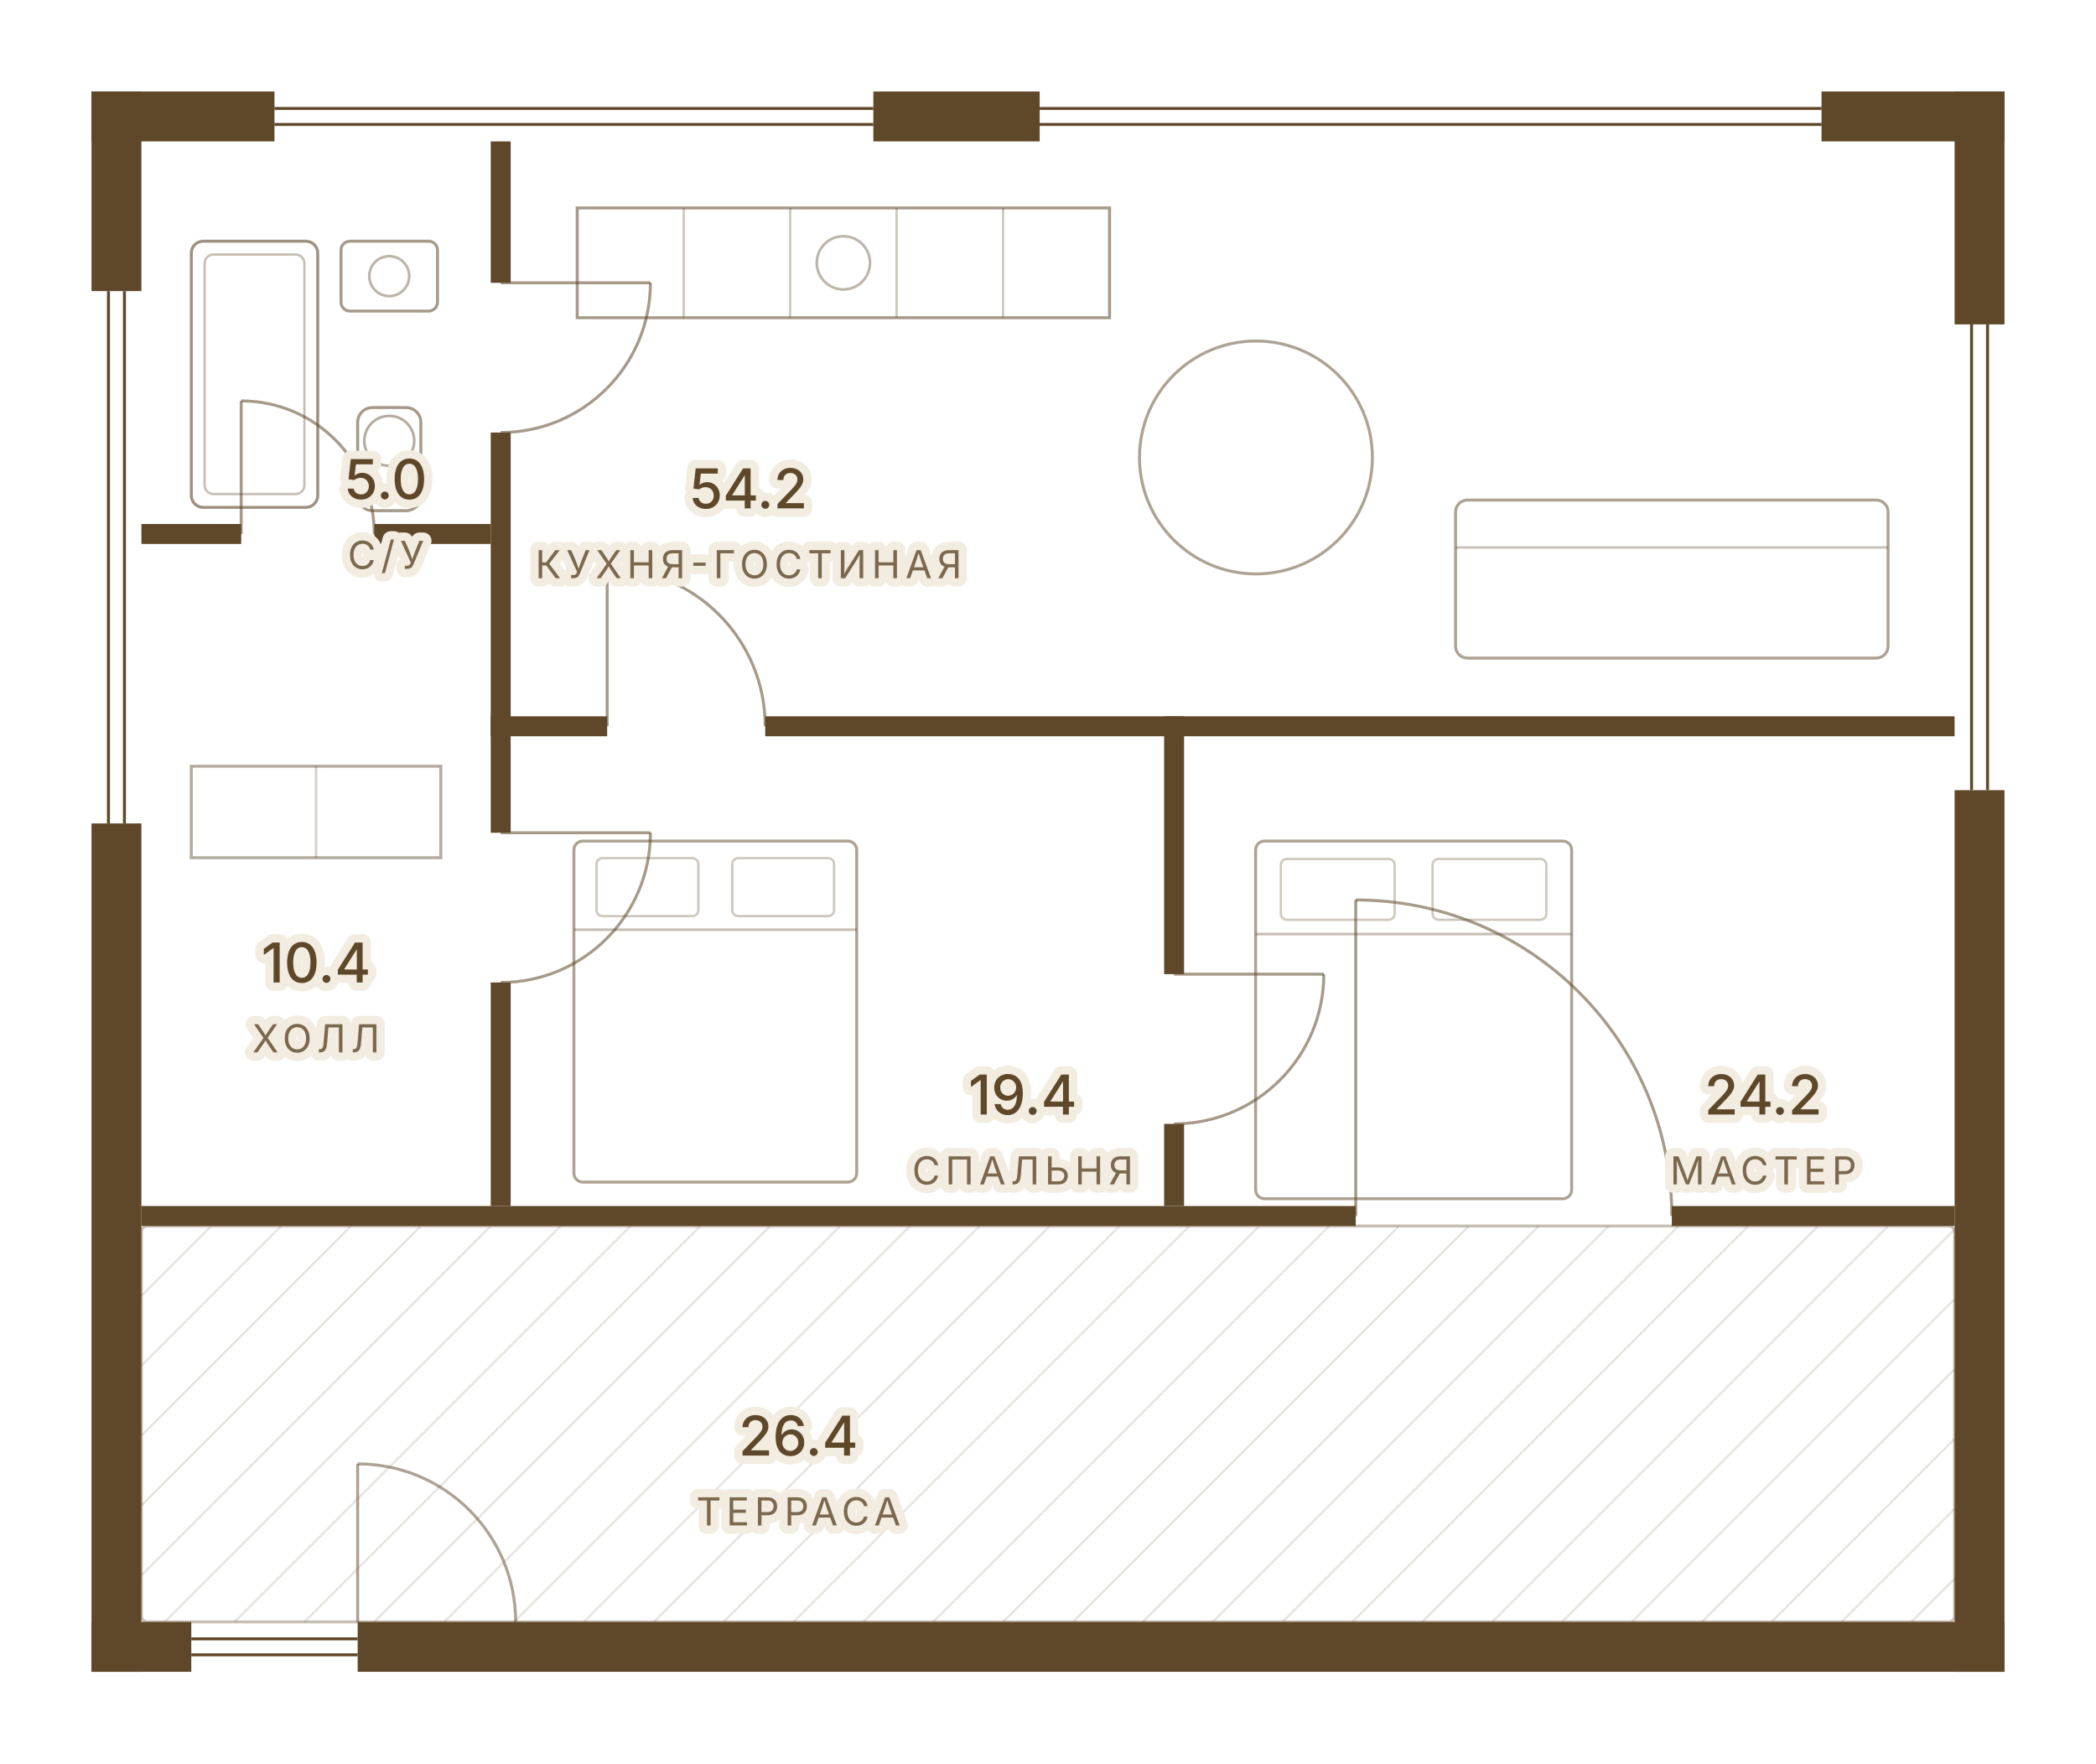
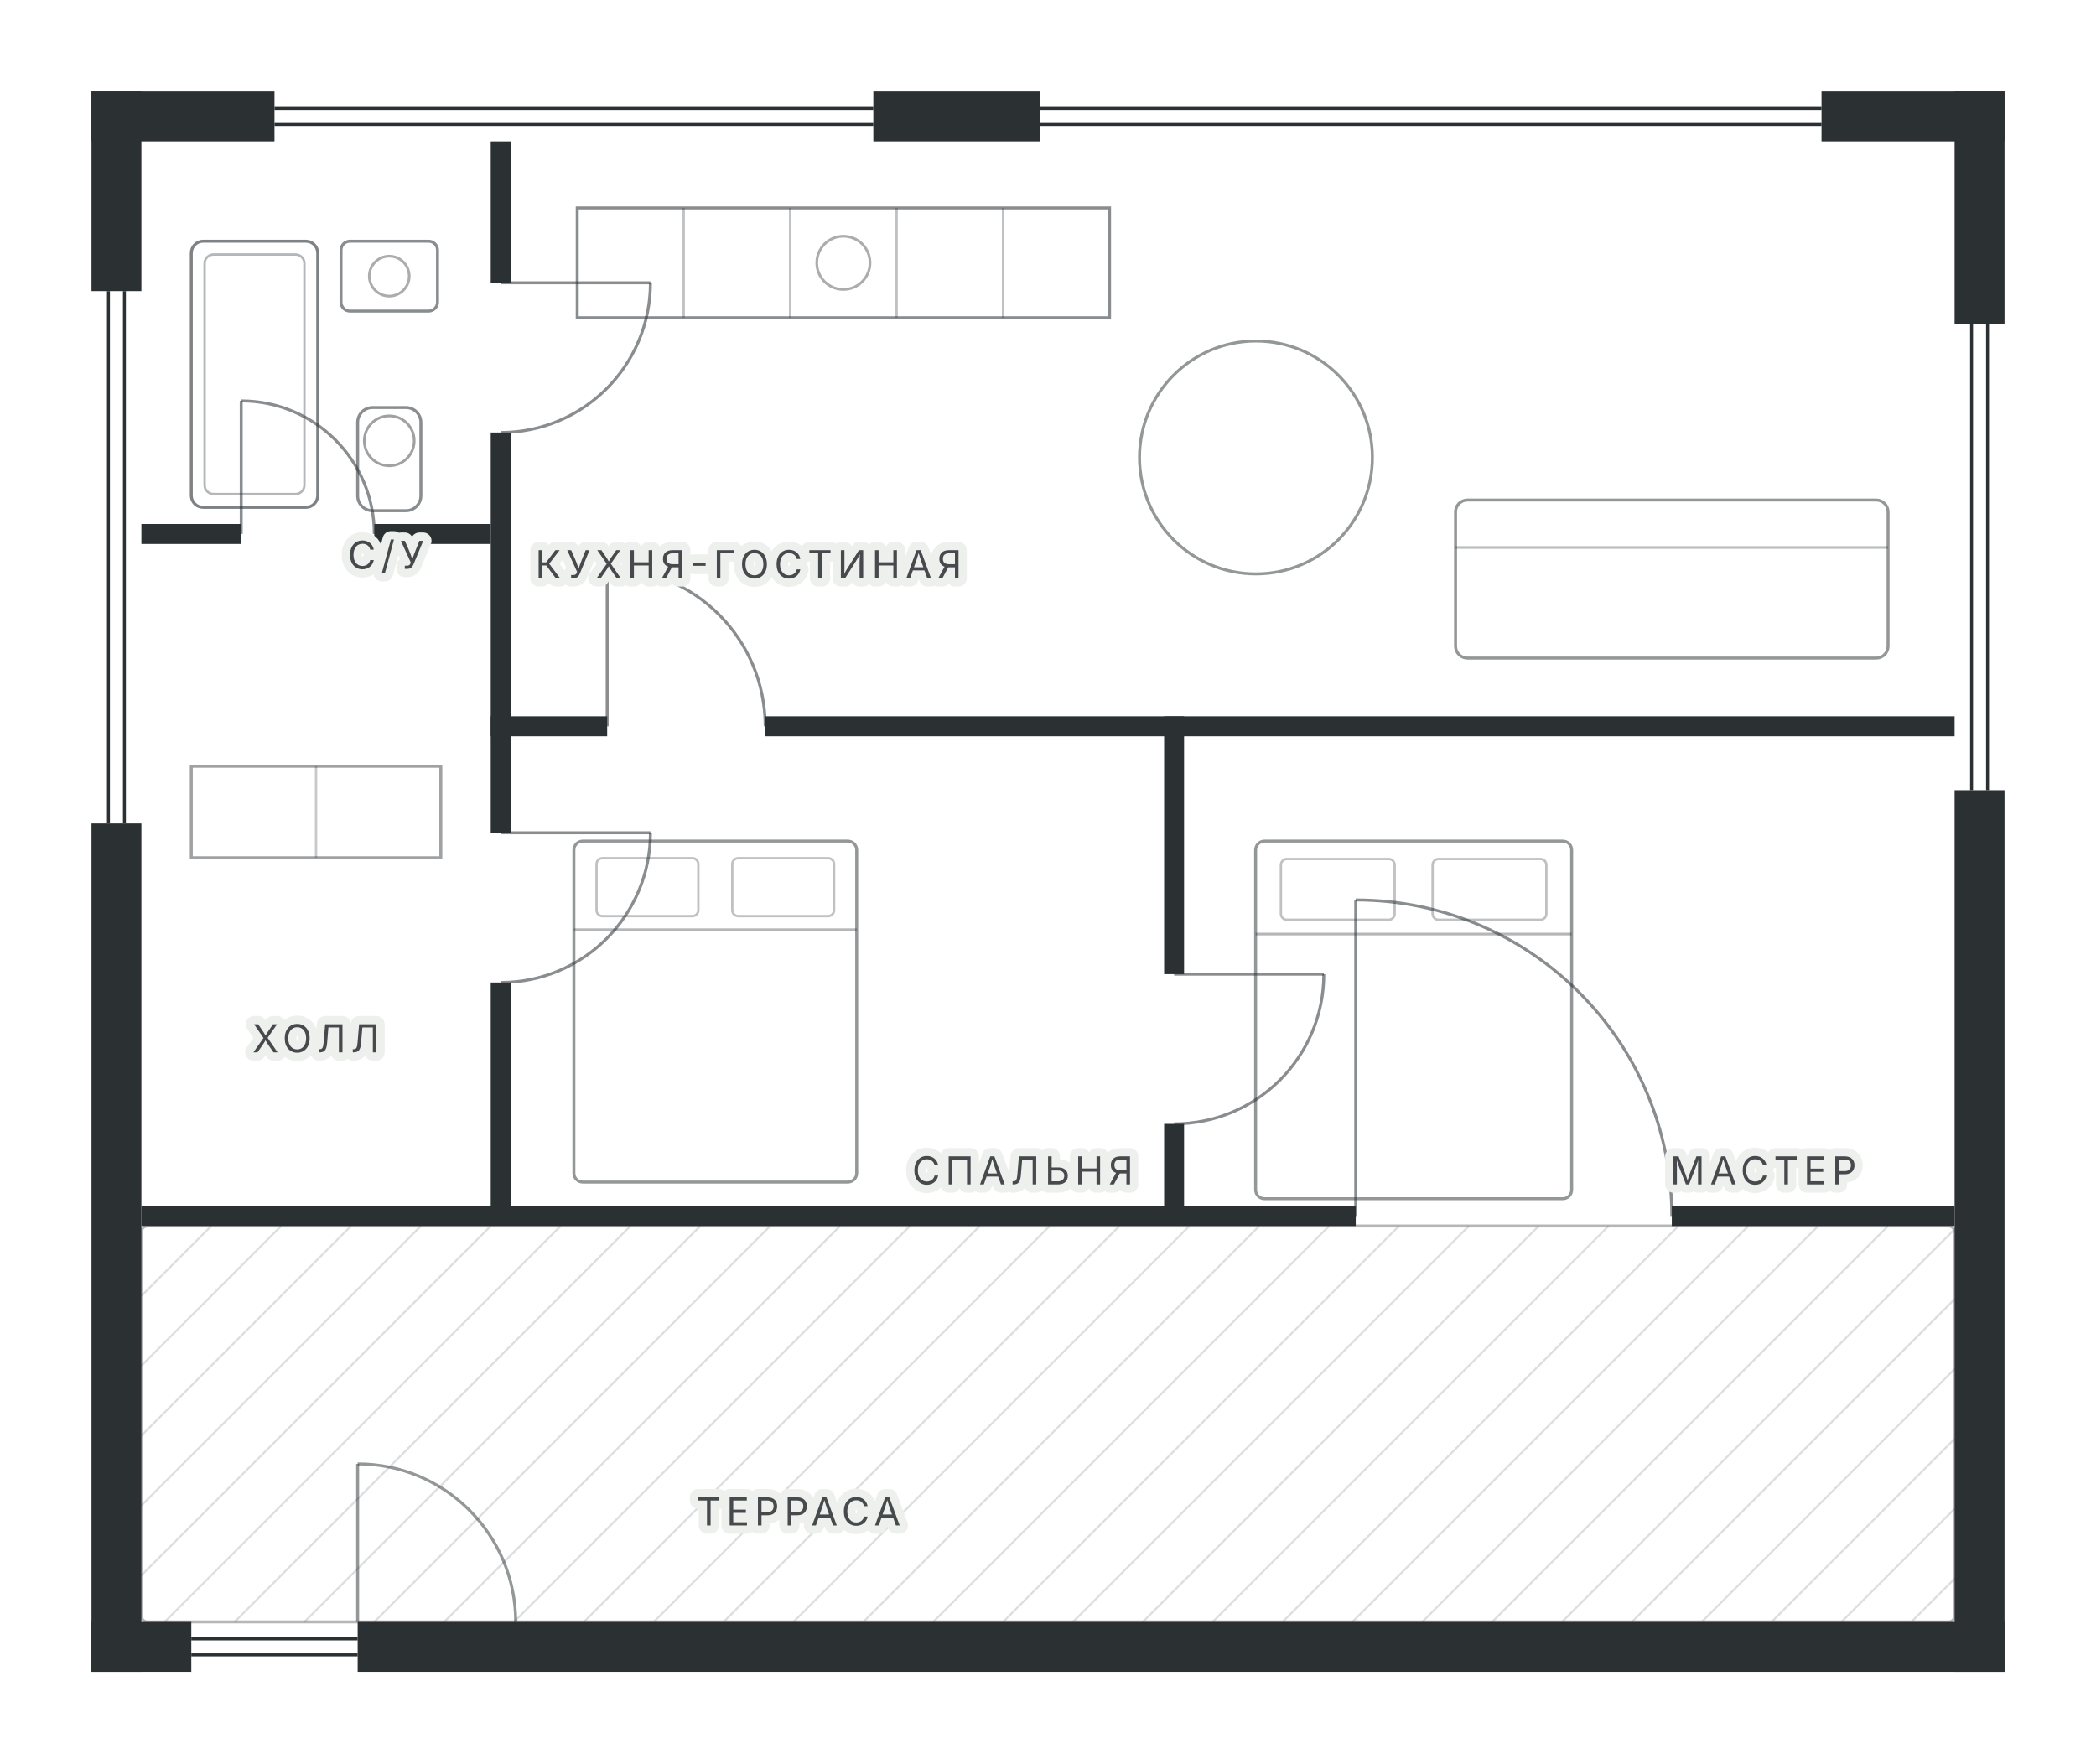
<svg xmlns="http://www.w3.org/2000/svg" viewBox="0 0 705.6 593.6" width="705.6" height="593.6" role="img" aria-label="Планировка">
  <g transform="translate(30.8,30.8)">
-     <rect x="0.0" y="0.0" width="61.6" height="16.8" fill="#5E4829" />
-     <rect x="263.2" y="0.0" width="56.0" height="16.8" fill="#5E4829" />
-     <rect x="582.4" y="0.0" width="61.6" height="16.8" fill="#5E4829" />
-     <rect x="0.0" y="515.2" width="33.6" height="16.8" fill="#5E4829" />
-     <rect x="89.6" y="515.2" width="554.4" height="16.8" fill="#5E4829" />
-     <rect x="0.0" y="0.0" width="16.8" height="67.2" fill="#5E4829" />
-     <rect x="0.0" y="246.4" width="16.8" height="285.6" fill="#5E4829" />
-     <rect x="627.2" y="0.0" width="16.8" height="78.4" fill="#5E4829" />
-     <rect x="627.2" y="235.2" width="16.8" height="296.8" fill="#5E4829" />
-     <line x1="61.6" y1="5.71" x2="263.2" y2="5.71" stroke="#5E4829" stroke-width="1" stroke-opacity="1.0" />
-     <line x1="61.6" y1="11.09" x2="263.2" y2="11.09" stroke="#5E4829" stroke-width="1" stroke-opacity="1.0" />
-     <line x1="319.2" y1="5.71" x2="582.4" y2="5.71" stroke="#5E4829" stroke-width="1" stroke-opacity="1.0" />
-     <line x1="319.2" y1="11.09" x2="582.4" y2="11.09" stroke="#5E4829" stroke-width="1" stroke-opacity="1.0" />
-     <line x1="632.91" y1="78.4" x2="632.91" y2="235.2" stroke="#5E4829" stroke-width="1" stroke-opacity="1.0" />
-     <line x1="638.29" y1="78.4" x2="638.29" y2="235.2" stroke="#5E4829" stroke-width="1" stroke-opacity="1.0" />
-     <line x1="5.71" y1="67.2" x2="5.71" y2="246.4" stroke="#5E4829" stroke-width="1" stroke-opacity="1.0" />
-     <line x1="11.09" y1="67.2" x2="11.09" y2="246.4" stroke="#5E4829" stroke-width="1" stroke-opacity="1.0" />
-     <line x1="33.6" y1="520.91" x2="89.6" y2="520.91" stroke="#5E4829" stroke-width="1" stroke-opacity="1.0" />
-     <line x1="33.6" y1="526.29" x2="89.6" y2="526.29" stroke="#5E4829" stroke-width="1" stroke-opacity="1.0" />
-     <rect x="134.4" y="16.8" width="6.72" height="47.6" fill="#5E4829" />
-     <rect x="134.4" y="114.8" width="6.72" height="134.74" fill="#5E4829" />
-     <rect x="134.4" y="299.94" width="6.72" height="75.26" fill="#5E4829" />
-     <path d="M188.16,64.4 A50.4,50.4 0 0 1 137.76,114.8" fill="none" stroke="#5E4829" stroke-width="1" stroke-opacity="0.55" />
-     <line x1="137.76" y1="64.4" x2="188.16" y2="64.4" stroke="#5E4829" stroke-width="1" stroke-opacity="0.55" />
-     <path d="M188.16,249.54 A50.4,50.4 0 0 1 137.76,299.94" fill="none" stroke="#5E4829" stroke-width="1" stroke-opacity="0.55" />
-     <line x1="137.76" y1="249.54" x2="188.16" y2="249.54" stroke="#5E4829" stroke-width="1" stroke-opacity="0.55" />
-     <rect x="134.4" y="210.34" width="39.2" height="6.72" fill="#5E4829" />
-     <rect x="226.8" y="210.34" width="400.4" height="6.72" fill="#5E4829" />
-     <path d="M173.6,160.5 A53.2,53.2 0 0 1 226.8,213.7" fill="none" stroke="#5E4829" stroke-width="1" stroke-opacity="0.55" />
-     <line x1="173.6" y1="213.7" x2="173.6" y2="160.5" stroke="#5E4829" stroke-width="1" stroke-opacity="0.55" />
-     <rect x="16.8" y="145.6" width="33.6" height="6.72" fill="#5E4829" />
-     <rect x="95.2" y="145.6" width="39.2" height="6.72" fill="#5E4829" />
-     <path d="M50.4,104.16 A44.8,44.8 0 0 1 95.2,148.96" fill="none" stroke="#5E4829" stroke-width="1" stroke-opacity="0.55" />
-     <line x1="50.4" y1="148.96" x2="50.4" y2="104.16" stroke="#5E4829" stroke-width="1" stroke-opacity="0.55" />
-     <rect x="16.8" y="375.2" width="408.8" height="6.72" fill="#5E4829" />
-     <rect x="532.0" y="375.2" width="95.2" height="6.72" fill="#5E4829" />
-     <path d="M425.6,272.16 A106.4,106.4 0 0 1 532.0,378.56" fill="none" stroke="#5E4829" stroke-width="1" stroke-opacity="0.55" />
-     <line x1="425.6" y1="378.56" x2="425.6" y2="272.16" stroke="#5E4829" stroke-width="1" stroke-opacity="0.55" />
-     <rect x="361.09" y="210.34" width="6.72" height="86.8" fill="#5E4829" />
-     <rect x="361.09" y="347.54" width="6.72" height="27.66" fill="#5E4829" />
-     <path d="M414.85,297.14 A50.4,50.4 0 0 1 364.45,347.54" fill="none" stroke="#5E4829" stroke-width="1" stroke-opacity="0.55" />
-     <line x1="364.45" y1="297.14" x2="414.85" y2="297.14" stroke="#5E4829" stroke-width="1" stroke-opacity="0.55" />
-     <path d="M89.6,462.0 A53.2,53.2 0 0 1 142.8,515.2" fill="none" stroke="#5E4829" stroke-width="1" stroke-opacity="0.5" />
-     <line x1="89.6" y1="515.2" x2="89.6" y2="462.0" stroke="#5E4829" stroke-width="1" stroke-opacity="0.5" />
-     <rect x="163.52" y="39.2" width="179.2" height="36.96" rx="0" fill="none" stroke="#5E4829" stroke-width="1" stroke-opacity="0.55" />
-     <line x1="199.36" y1="39.2" x2="199.36" y2="76.16" stroke="#5E4829" stroke-width="0.8" stroke-opacity="0.3" />
-     <line x1="235.2" y1="39.2" x2="235.2" y2="76.16" stroke="#5E4829" stroke-width="0.8" stroke-opacity="0.3" />
-     <line x1="271.04" y1="39.2" x2="271.04" y2="76.16" stroke="#5E4829" stroke-width="0.8" stroke-opacity="0.3" />
-     <line x1="306.88" y1="39.2" x2="306.88" y2="76.16" stroke="#5E4829" stroke-width="0.8" stroke-opacity="0.3" />
-     <circle cx="253.12" cy="57.68" r="8.96" fill="none" stroke="#5E4829" stroke-width="0.9" stroke-opacity="0.4" />
-     <circle cx="392.0" cy="123.2" r="39.2" fill="none" stroke="#5E4829" stroke-width="1" stroke-opacity="0.5" />
-     <rect x="459.2" y="137.54" width="145.6" height="53.2" rx="4" fill="none" stroke="#5E4829" stroke-width="1" stroke-opacity="0.5" />
-     <line x1="459.2" y1="153.5" x2="604.8" y2="153.5" stroke="#5E4829" stroke-width="0.9" stroke-opacity="0.32" />
-     <rect x="162.4" y="252.34" width="95.2" height="114.8" rx="3" fill="none" stroke="#5E4829" stroke-width="1" stroke-opacity="0.5" />
-     <line x1="162.4" y1="282.18" x2="257.6" y2="282.18" stroke="#5E4829" stroke-width="0.9" stroke-opacity="0.35" />
-     <rect x="170.02" y="258.08" width="34.27" height="19.52" rx="2" fill="none" stroke="#5E4829" stroke-width="0.8" stroke-opacity="0.3" />
-     <rect x="215.71" y="258.08" width="34.27" height="19.52" rx="2" fill="none" stroke="#5E4829" stroke-width="0.8" stroke-opacity="0.3" />
-     <rect x="391.89" y="252.34" width="106.4" height="120.4" rx="3" fill="none" stroke="#5E4829" stroke-width="1" stroke-opacity="0.5" />
-     <line x1="391.89" y1="283.64" x2="498.29" y2="283.64" stroke="#5E4829" stroke-width="0.9" stroke-opacity="0.35" />
-     <rect x="400.4" y="258.36" width="38.3" height="20.47" rx="2" fill="none" stroke="#5E4829" stroke-width="0.8" stroke-opacity="0.3" />
-     <rect x="451.47" y="258.36" width="38.3" height="20.47" rx="2" fill="none" stroke="#5E4829" stroke-width="0.8" stroke-opacity="0.3" />
-     <rect x="33.6" y="50.4" width="42.56" height="89.6" rx="4" fill="none" stroke="#5E4829" stroke-width="1" stroke-opacity="0.6" />
-     <rect x="38.08" y="54.88" width="33.6" height="80.64" rx="3" fill="none" stroke="#5E4829" stroke-width="0.8" stroke-opacity="0.35" />
-     <rect x="89.6" y="106.4" width="21.28" height="34.72" rx="5" fill="none" stroke="#5E4829" stroke-width="1" stroke-opacity="0.55" />
-     <circle cx="100.24" cy="117.6" r="8.4" fill="none" stroke="#5E4829" stroke-width="0.9" stroke-opacity="0.45" />
-     <rect x="84.0" y="50.4" width="32.48" height="23.52" rx="3" fill="none" stroke="#5E4829" stroke-width="1" stroke-opacity="0.55" />
-     <circle cx="100.24" cy="62.16" r="6.72" fill="none" stroke="#5E4829" stroke-width="0.9" stroke-opacity="0.4" />
-     <rect x="33.6" y="227.14" width="84.0" height="30.8" rx="0" fill="none" stroke="#5E4829" stroke-width="1" stroke-opacity="0.45" />
-     <line x1="75.6" y1="227.14" x2="75.6" y2="257.94" stroke="#5E4829" stroke-width="0.8" stroke-opacity="0.26" />
-     <rect x="16.8" y="381.92" width="610.4" height="133.28" rx="2" fill="none" stroke="#5E4829" stroke-width="1" stroke-opacity="0.35" />
-     <line x1="16.8" y1="381.92" x2="16.8" y2="381.92" stroke="#5E4829" stroke-width="0.7" stroke-opacity="0.16" />
-     <line x1="40.32" y1="381.92" x2="16.8" y2="405.44" stroke="#5E4829" stroke-width="0.7" stroke-opacity="0.16" />
-     <line x1="63.84" y1="381.92" x2="16.8" y2="428.96" stroke="#5E4829" stroke-width="0.7" stroke-opacity="0.16" />
-     <line x1="87.36" y1="381.92" x2="16.8" y2="452.48" stroke="#5E4829" stroke-width="0.7" stroke-opacity="0.16" />
-     <line x1="110.88" y1="381.92" x2="16.8" y2="476.0" stroke="#5E4829" stroke-width="0.7" stroke-opacity="0.16" />
-     <line x1="134.4" y1="381.92" x2="16.8" y2="499.52" stroke="#5E4829" stroke-width="0.7" stroke-opacity="0.16" />
-     <line x1="157.92" y1="381.92" x2="24.64" y2="515.2" stroke="#5E4829" stroke-width="0.7" stroke-opacity="0.16" />
-     <line x1="181.44" y1="381.92" x2="48.16" y2="515.2" stroke="#5E4829" stroke-width="0.7" stroke-opacity="0.16" />
-     <line x1="204.96" y1="381.92" x2="71.68" y2="515.2" stroke="#5E4829" stroke-width="0.7" stroke-opacity="0.16" />
-     <line x1="228.48" y1="381.92" x2="95.2" y2="515.2" stroke="#5E4829" stroke-width="0.7" stroke-opacity="0.16" />
-     <line x1="252.0" y1="381.92" x2="118.72" y2="515.2" stroke="#5E4829" stroke-width="0.7" stroke-opacity="0.16" />
-     <line x1="275.52" y1="381.92" x2="142.24" y2="515.2" stroke="#5E4829" stroke-width="0.7" stroke-opacity="0.16" />
-     <line x1="299.04" y1="381.92" x2="165.76" y2="515.2" stroke="#5E4829" stroke-width="0.7" stroke-opacity="0.16" />
-     <line x1="322.56" y1="381.92" x2="189.28" y2="515.2" stroke="#5E4829" stroke-width="0.7" stroke-opacity="0.16" />
-     <line x1="346.08" y1="381.92" x2="212.8" y2="515.2" stroke="#5E4829" stroke-width="0.7" stroke-opacity="0.16" />
-     <line x1="369.6" y1="381.92" x2="236.32" y2="515.2" stroke="#5E4829" stroke-width="0.7" stroke-opacity="0.16" />
-     <line x1="393.12" y1="381.92" x2="259.84" y2="515.2" stroke="#5E4829" stroke-width="0.7" stroke-opacity="0.16" />
-     <line x1="416.64" y1="381.92" x2="283.36" y2="515.2" stroke="#5E4829" stroke-width="0.7" stroke-opacity="0.16" />
-     <line x1="440.16" y1="381.92" x2="306.88" y2="515.2" stroke="#5E4829" stroke-width="0.7" stroke-opacity="0.16" />
-     <line x1="463.68" y1="381.92" x2="330.4" y2="515.2" stroke="#5E4829" stroke-width="0.7" stroke-opacity="0.16" />
-     <line x1="487.2" y1="381.92" x2="353.92" y2="515.2" stroke="#5E4829" stroke-width="0.7" stroke-opacity="0.16" />
-     <line x1="510.72" y1="381.92" x2="377.44" y2="515.2" stroke="#5E4829" stroke-width="0.7" stroke-opacity="0.16" />
-     <line x1="534.24" y1="381.92" x2="400.96" y2="515.2" stroke="#5E4829" stroke-width="0.7" stroke-opacity="0.16" />
-     <line x1="557.76" y1="381.92" x2="424.48" y2="515.2" stroke="#5E4829" stroke-width="0.7" stroke-opacity="0.16" />
-     <line x1="581.28" y1="381.92" x2="448.0" y2="515.2" stroke="#5E4829" stroke-width="0.7" stroke-opacity="0.16" />
-     <line x1="604.8" y1="381.92" x2="471.52" y2="515.2" stroke="#5E4829" stroke-width="0.7" stroke-opacity="0.16" />
-     <line x1="627.2" y1="383.04" x2="495.04" y2="515.2" stroke="#5E4829" stroke-width="0.7" stroke-opacity="0.16" />
-     <line x1="627.2" y1="406.56" x2="518.56" y2="515.2" stroke="#5E4829" stroke-width="0.7" stroke-opacity="0.16" />
-     <line x1="627.2" y1="430.08" x2="542.08" y2="515.2" stroke="#5E4829" stroke-width="0.7" stroke-opacity="0.16" />
-     <line x1="627.2" y1="453.6" x2="565.6" y2="515.2" stroke="#5E4829" stroke-width="0.7" stroke-opacity="0.16" />
-     <line x1="627.2" y1="477.12" x2="589.12" y2="515.2" stroke="#5E4829" stroke-width="0.7" stroke-opacity="0.16" />
-     <line x1="627.2" y1="500.64" x2="612.64" y2="515.2" stroke="#5E4829" stroke-width="0.7" stroke-opacity="0.16" />
-     <text x="221.2" y="140.34" text-anchor="middle" stroke="#F2ECE1" stroke-width="5.6" paint-order="stroke" stroke-linejoin="round" font-family="Manrope,Inter,sans-serif" font-size="18.5" font-weight="500" fill="#5E4829" fill-opacity="1">54.2</text>
-     <text x="221.2" y="163.86" text-anchor="middle" stroke="#F2ECE1" stroke-width="5.6" paint-order="stroke" stroke-linejoin="round" font-family="Manrope,Inter,sans-serif" font-size="13" letter-spacing="1.7" fill="#5E4829" fill-opacity=".8">КУХНЯ-ГОСТИНАЯ</text>
-     <text x="313.49" y="344.4" text-anchor="middle" stroke="#F2ECE1" stroke-width="5.6" paint-order="stroke" stroke-linejoin="round" font-family="Manrope,Inter,sans-serif" font-size="18.5" font-weight="500" fill="#5E4829" fill-opacity="1">19.4</text>
-     <text x="313.49" y="367.92" text-anchor="middle" stroke="#F2ECE1" stroke-width="5.6" paint-order="stroke" stroke-linejoin="round" font-family="Manrope,Inter,sans-serif" font-size="13" letter-spacing="1.7" fill="#5E4829" fill-opacity=".8">СПАЛЬНЯ</text>
-     <text x="562.8" y="344.4" text-anchor="middle" stroke="#F2ECE1" stroke-width="5.6" paint-order="stroke" stroke-linejoin="round" font-family="Manrope,Inter,sans-serif" font-size="18.5" font-weight="500" fill="#5E4829" fill-opacity="1">24.2</text>
-     <text x="562.8" y="367.92" text-anchor="middle" stroke="#F2ECE1" stroke-width="5.6" paint-order="stroke" stroke-linejoin="round" font-family="Manrope,Inter,sans-serif" font-size="13" letter-spacing="1.7" fill="#5E4829" fill-opacity=".8">МАСТЕР</text>
-     <text x="99.12" y="137.2" text-anchor="middle" stroke="#F2ECE1" stroke-width="5.6" paint-order="stroke" stroke-linejoin="round" font-family="Manrope,Inter,sans-serif" font-size="18.5" font-weight="500" fill="#5E4829" fill-opacity="1">5.0</text>
-     <text x="99.12" y="160.72" text-anchor="middle" stroke="#F2ECE1" stroke-width="5.6" paint-order="stroke" stroke-linejoin="round" font-family="Manrope,Inter,sans-serif" font-size="13" letter-spacing="1.7" fill="#5E4829" fill-opacity=".8">С/У</text>
-     <text x="75.6" y="299.94" text-anchor="middle" stroke="#F2ECE1" stroke-width="5.6" paint-order="stroke" stroke-linejoin="round" font-family="Manrope,Inter,sans-serif" font-size="18.5" font-weight="500" fill="#5E4829" fill-opacity="1">10.4</text>
-     <text x="75.6" y="323.46" text-anchor="middle" stroke="#F2ECE1" stroke-width="5.6" paint-order="stroke" stroke-linejoin="round" font-family="Manrope,Inter,sans-serif" font-size="13" letter-spacing="1.7" fill="#5E4829" fill-opacity=".8">ХОЛЛ</text>
-     <text x="238.0" y="459.2" text-anchor="middle" stroke="#F2ECE1" stroke-width="5.6" paint-order="stroke" stroke-linejoin="round" font-family="Manrope,Inter,sans-serif" font-size="18.5" font-weight="500" fill="#5E4829" fill-opacity="1">26.4</text>
-     <text x="238.0" y="482.72" text-anchor="middle" stroke="#F2ECE1" stroke-width="5.6" paint-order="stroke" stroke-linejoin="round" font-family="Manrope,Inter,sans-serif" font-size="13" letter-spacing="1.7" fill="#5E4829" fill-opacity=".8">ТЕРРАСА</text>
+     <rect x="0.0" y="0.0" width="61.6" height="16.8" fill="#2B3033" />
+     <rect x="263.2" y="0.0" width="56.0" height="16.8" fill="#2B3033" />
+     <rect x="582.4" y="0.0" width="61.6" height="16.8" fill="#2B3033" />
+     <rect x="0.0" y="515.2" width="33.6" height="16.8" fill="#2B3033" />
+     <rect x="89.6" y="515.2" width="554.4" height="16.8" fill="#2B3033" />
+     <rect x="0.0" y="0.0" width="16.8" height="67.2" fill="#2B3033" />
+     <rect x="0.0" y="246.4" width="16.8" height="285.6" fill="#2B3033" />
+     <rect x="627.2" y="0.0" width="16.8" height="78.4" fill="#2B3033" />
+     <rect x="627.2" y="235.2" width="16.8" height="296.8" fill="#2B3033" />
+     <line x1="61.6" y1="5.71" x2="263.2" y2="5.71" stroke="#2B3033" stroke-width="1" stroke-opacity="1.0" />
+     <line x1="61.6" y1="11.09" x2="263.2" y2="11.09" stroke="#2B3033" stroke-width="1" stroke-opacity="1.0" />
+     <line x1="319.2" y1="5.71" x2="582.4" y2="5.71" stroke="#2B3033" stroke-width="1" stroke-opacity="1.0" />
+     <line x1="319.2" y1="11.09" x2="582.4" y2="11.09" stroke="#2B3033" stroke-width="1" stroke-opacity="1.0" />
+     <line x1="632.91" y1="78.4" x2="632.91" y2="235.2" stroke="#2B3033" stroke-width="1" stroke-opacity="1.0" />
+     <line x1="638.29" y1="78.4" x2="638.29" y2="235.2" stroke="#2B3033" stroke-width="1" stroke-opacity="1.0" />
+     <line x1="5.71" y1="67.2" x2="5.71" y2="246.4" stroke="#2B3033" stroke-width="1" stroke-opacity="1.0" />
+     <line x1="11.09" y1="67.2" x2="11.09" y2="246.4" stroke="#2B3033" stroke-width="1" stroke-opacity="1.0" />
+     <line x1="33.6" y1="520.91" x2="89.6" y2="520.91" stroke="#2B3033" stroke-width="1" stroke-opacity="1.0" />
+     <line x1="33.6" y1="526.29" x2="89.6" y2="526.29" stroke="#2B3033" stroke-width="1" stroke-opacity="1.0" />
+     <rect x="134.4" y="16.8" width="6.72" height="47.6" fill="#2B3033" />
+     <rect x="134.4" y="114.8" width="6.72" height="134.74" fill="#2B3033" />
+     <rect x="134.4" y="299.94" width="6.72" height="75.26" fill="#2B3033" />
+     <path d="M188.16,64.4 A50.4,50.4 0 0 1 137.76,114.8" fill="none" stroke="#2B3033" stroke-width="1" stroke-opacity="0.55" />
+     <line x1="137.76" y1="64.4" x2="188.16" y2="64.4" stroke="#2B3033" stroke-width="1" stroke-opacity="0.55" />
+     <path d="M188.16,249.54 A50.4,50.4 0 0 1 137.76,299.94" fill="none" stroke="#2B3033" stroke-width="1" stroke-opacity="0.55" />
+     <line x1="137.76" y1="249.54" x2="188.16" y2="249.54" stroke="#2B3033" stroke-width="1" stroke-opacity="0.55" />
+     <rect x="134.4" y="210.34" width="39.2" height="6.72" fill="#2B3033" />
+     <rect x="226.8" y="210.34" width="400.4" height="6.72" fill="#2B3033" />
+     <path d="M173.6,160.5 A53.2,53.2 0 0 1 226.8,213.7" fill="none" stroke="#2B3033" stroke-width="1" stroke-opacity="0.55" />
+     <line x1="173.6" y1="213.7" x2="173.6" y2="160.5" stroke="#2B3033" stroke-width="1" stroke-opacity="0.55" />
+     <rect x="16.8" y="145.6" width="33.6" height="6.72" fill="#2B3033" />
+     <rect x="95.2" y="145.6" width="39.2" height="6.72" fill="#2B3033" />
+     <path d="M50.4,104.16 A44.8,44.8 0 0 1 95.2,148.96" fill="none" stroke="#2B3033" stroke-width="1" stroke-opacity="0.55" />
+     <line x1="50.4" y1="148.96" x2="50.4" y2="104.16" stroke="#2B3033" stroke-width="1" stroke-opacity="0.55" />
+     <rect x="16.8" y="375.2" width="408.8" height="6.72" fill="#2B3033" />
+     <rect x="532.0" y="375.2" width="95.2" height="6.72" fill="#2B3033" />
+     <path d="M425.6,272.16 A106.4,106.4 0 0 1 532.0,378.56" fill="none" stroke="#2B3033" stroke-width="1" stroke-opacity="0.55" />
+     <line x1="425.6" y1="378.56" x2="425.6" y2="272.16" stroke="#2B3033" stroke-width="1" stroke-opacity="0.55" />
+     <rect x="361.09" y="210.34" width="6.72" height="86.8" fill="#2B3033" />
+     <rect x="361.09" y="347.54" width="6.72" height="27.66" fill="#2B3033" />
+     <path d="M414.85,297.14 A50.4,50.4 0 0 1 364.45,347.54" fill="none" stroke="#2B3033" stroke-width="1" stroke-opacity="0.55" />
+     <line x1="364.45" y1="297.14" x2="414.85" y2="297.14" stroke="#2B3033" stroke-width="1" stroke-opacity="0.55" />
+     <path d="M89.6,462.0 A53.2,53.2 0 0 1 142.8,515.2" fill="none" stroke="#2B3033" stroke-width="1" stroke-opacity="0.5" />
+     <line x1="89.6" y1="515.2" x2="89.6" y2="462.0" stroke="#2B3033" stroke-width="1" stroke-opacity="0.5" />
+     <rect x="163.52" y="39.2" width="179.2" height="36.96" rx="0" fill="none" stroke="#2B3033" stroke-width="1" stroke-opacity="0.55" />
+     <line x1="199.36" y1="39.2" x2="199.36" y2="76.16" stroke="#2B3033" stroke-width="0.8" stroke-opacity="0.3" />
+     <line x1="235.2" y1="39.2" x2="235.2" y2="76.16" stroke="#2B3033" stroke-width="0.8" stroke-opacity="0.3" />
+     <line x1="271.04" y1="39.2" x2="271.04" y2="76.16" stroke="#2B3033" stroke-width="0.8" stroke-opacity="0.3" />
+     <line x1="306.88" y1="39.2" x2="306.88" y2="76.16" stroke="#2B3033" stroke-width="0.8" stroke-opacity="0.3" />
+     <circle cx="253.12" cy="57.68" r="8.96" fill="none" stroke="#2B3033" stroke-width="0.9" stroke-opacity="0.4" />
+     <circle cx="392.0" cy="123.2" r="39.2" fill="none" stroke="#2B3033" stroke-width="1" stroke-opacity="0.5" />
+     <rect x="459.2" y="137.54" width="145.6" height="53.2" rx="4" fill="none" stroke="#2B3033" stroke-width="1" stroke-opacity="0.5" />
+     <line x1="459.2" y1="153.5" x2="604.8" y2="153.5" stroke="#2B3033" stroke-width="0.9" stroke-opacity="0.32" />
+     <rect x="162.4" y="252.34" width="95.2" height="114.8" rx="3" fill="none" stroke="#2B3033" stroke-width="1" stroke-opacity="0.5" />
+     <line x1="162.4" y1="282.18" x2="257.6" y2="282.18" stroke="#2B3033" stroke-width="0.9" stroke-opacity="0.35" />
+     <rect x="170.02" y="258.08" width="34.27" height="19.52" rx="2" fill="none" stroke="#2B3033" stroke-width="0.8" stroke-opacity="0.3" />
+     <rect x="215.71" y="258.08" width="34.27" height="19.52" rx="2" fill="none" stroke="#2B3033" stroke-width="0.8" stroke-opacity="0.3" />
+     <rect x="391.89" y="252.34" width="106.4" height="120.4" rx="3" fill="none" stroke="#2B3033" stroke-width="1" stroke-opacity="0.5" />
+     <line x1="391.89" y1="283.64" x2="498.29" y2="283.64" stroke="#2B3033" stroke-width="0.9" stroke-opacity="0.35" />
+     <rect x="400.4" y="258.36" width="38.3" height="20.47" rx="2" fill="none" stroke="#2B3033" stroke-width="0.8" stroke-opacity="0.3" />
+     <rect x="451.47" y="258.36" width="38.3" height="20.47" rx="2" fill="none" stroke="#2B3033" stroke-width="0.8" stroke-opacity="0.3" />
+     <rect x="33.6" y="50.4" width="42.56" height="89.6" rx="4" fill="none" stroke="#2B3033" stroke-width="1" stroke-opacity="0.6" />
+     <rect x="38.08" y="54.88" width="33.6" height="80.64" rx="3" fill="none" stroke="#2B3033" stroke-width="0.8" stroke-opacity="0.35" />
+     <rect x="89.6" y="106.4" width="21.28" height="34.72" rx="5" fill="none" stroke="#2B3033" stroke-width="1" stroke-opacity="0.55" />
+     <circle cx="100.24" cy="117.6" r="8.4" fill="none" stroke="#2B3033" stroke-width="0.9" stroke-opacity="0.45" />
+     <rect x="84.0" y="50.4" width="32.48" height="23.52" rx="3" fill="none" stroke="#2B3033" stroke-width="1" stroke-opacity="0.55" />
+     <circle cx="100.24" cy="62.16" r="6.72" fill="none" stroke="#2B3033" stroke-width="0.9" stroke-opacity="0.4" />
+     <rect x="33.6" y="227.14" width="84.0" height="30.8" rx="0" fill="none" stroke="#2B3033" stroke-width="1" stroke-opacity="0.45" />
+     <line x1="75.6" y1="227.14" x2="75.6" y2="257.94" stroke="#2B3033" stroke-width="0.8" stroke-opacity="0.26" />
+     <rect x="16.8" y="381.92" width="610.4" height="133.28" rx="2" fill="none" stroke="#2B3033" stroke-width="1" stroke-opacity="0.35" />
+     <line x1="16.8" y1="381.92" x2="16.8" y2="381.92" stroke="#2B3033" stroke-width="0.7" stroke-opacity="0.16" />
+     <line x1="40.32" y1="381.92" x2="16.8" y2="405.44" stroke="#2B3033" stroke-width="0.7" stroke-opacity="0.16" />
+     <line x1="63.84" y1="381.92" x2="16.8" y2="428.96" stroke="#2B3033" stroke-width="0.7" stroke-opacity="0.16" />
+     <line x1="87.36" y1="381.92" x2="16.8" y2="452.48" stroke="#2B3033" stroke-width="0.7" stroke-opacity="0.16" />
+     <line x1="110.88" y1="381.92" x2="16.8" y2="476.0" stroke="#2B3033" stroke-width="0.7" stroke-opacity="0.16" />
+     <line x1="134.4" y1="381.92" x2="16.8" y2="499.52" stroke="#2B3033" stroke-width="0.7" stroke-opacity="0.16" />
+     <line x1="157.92" y1="381.92" x2="24.64" y2="515.2" stroke="#2B3033" stroke-width="0.7" stroke-opacity="0.16" />
+     <line x1="181.44" y1="381.92" x2="48.16" y2="515.2" stroke="#2B3033" stroke-width="0.7" stroke-opacity="0.16" />
+     <line x1="204.96" y1="381.92" x2="71.68" y2="515.2" stroke="#2B3033" stroke-width="0.7" stroke-opacity="0.16" />
+     <line x1="228.48" y1="381.92" x2="95.2" y2="515.2" stroke="#2B3033" stroke-width="0.7" stroke-opacity="0.16" />
+     <line x1="252.0" y1="381.92" x2="118.72" y2="515.2" stroke="#2B3033" stroke-width="0.7" stroke-opacity="0.16" />
+     <line x1="275.52" y1="381.92" x2="142.24" y2="515.2" stroke="#2B3033" stroke-width="0.7" stroke-opacity="0.16" />
+     <line x1="299.04" y1="381.92" x2="165.76" y2="515.2" stroke="#2B3033" stroke-width="0.7" stroke-opacity="0.16" />
+     <line x1="322.56" y1="381.92" x2="189.28" y2="515.2" stroke="#2B3033" stroke-width="0.7" stroke-opacity="0.16" />
+     <line x1="346.08" y1="381.92" x2="212.8" y2="515.2" stroke="#2B3033" stroke-width="0.7" stroke-opacity="0.16" />
+     <line x1="369.6" y1="381.92" x2="236.32" y2="515.2" stroke="#2B3033" stroke-width="0.7" stroke-opacity="0.16" />
+     <line x1="393.12" y1="381.92" x2="259.84" y2="515.2" stroke="#2B3033" stroke-width="0.7" stroke-opacity="0.16" />
+     <line x1="416.64" y1="381.92" x2="283.36" y2="515.2" stroke="#2B3033" stroke-width="0.7" stroke-opacity="0.16" />
+     <line x1="440.16" y1="381.92" x2="306.88" y2="515.2" stroke="#2B3033" stroke-width="0.7" stroke-opacity="0.16" />
+     <line x1="463.68" y1="381.92" x2="330.4" y2="515.2" stroke="#2B3033" stroke-width="0.7" stroke-opacity="0.16" />
+     <line x1="487.2" y1="381.92" x2="353.92" y2="515.2" stroke="#2B3033" stroke-width="0.7" stroke-opacity="0.16" />
+     <line x1="510.72" y1="381.92" x2="377.44" y2="515.2" stroke="#2B3033" stroke-width="0.7" stroke-opacity="0.16" />
+     <line x1="534.24" y1="381.92" x2="400.96" y2="515.2" stroke="#2B3033" stroke-width="0.7" stroke-opacity="0.16" />
+     <line x1="557.76" y1="381.92" x2="424.48" y2="515.2" stroke="#2B3033" stroke-width="0.7" stroke-opacity="0.16" />
+     <line x1="581.28" y1="381.92" x2="448.0" y2="515.2" stroke="#2B3033" stroke-width="0.7" stroke-opacity="0.16" />
+     <line x1="604.8" y1="381.92" x2="471.52" y2="515.2" stroke="#2B3033" stroke-width="0.7" stroke-opacity="0.16" />
+     <line x1="627.2" y1="383.04" x2="495.04" y2="515.2" stroke="#2B3033" stroke-width="0.7" stroke-opacity="0.16" />
+     <line x1="627.2" y1="406.56" x2="518.56" y2="515.2" stroke="#2B3033" stroke-width="0.7" stroke-opacity="0.16" />
+     <line x1="627.2" y1="430.08" x2="542.08" y2="515.2" stroke="#2B3033" stroke-width="0.7" stroke-opacity="0.16" />
+     <line x1="627.2" y1="453.6" x2="565.6" y2="515.2" stroke="#2B3033" stroke-width="0.7" stroke-opacity="0.16" />
+     <line x1="627.2" y1="477.12" x2="589.12" y2="515.2" stroke="#2B3033" stroke-width="0.7" stroke-opacity="0.16" />
+     <line x1="627.2" y1="500.64" x2="612.64" y2="515.2" stroke="#2B3033" stroke-width="0.7" stroke-opacity="0.16" />
+     <text x="221.2" y="163.86" text-anchor="middle" stroke="#EEF0EE" stroke-width="5.6" paint-order="stroke" stroke-linejoin="round" font-family="Manrope,Inter,sans-serif" font-size="13" letter-spacing="1.7" fill="#2B3033" fill-opacity=".86">КУХНЯ-ГОСТИНАЯ</text>
+     <text x="313.49" y="367.92" text-anchor="middle" stroke="#EEF0EE" stroke-width="5.6" paint-order="stroke" stroke-linejoin="round" font-family="Manrope,Inter,sans-serif" font-size="13" letter-spacing="1.7" fill="#2B3033" fill-opacity=".86">СПАЛЬНЯ</text>
+     <text x="562.8" y="367.92" text-anchor="middle" stroke="#EEF0EE" stroke-width="5.6" paint-order="stroke" stroke-linejoin="round" font-family="Manrope,Inter,sans-serif" font-size="13" letter-spacing="1.7" fill="#2B3033" fill-opacity=".86">МАСТЕР</text>
+     <text x="99.12" y="160.72" text-anchor="middle" stroke="#EEF0EE" stroke-width="5.6" paint-order="stroke" stroke-linejoin="round" font-family="Manrope,Inter,sans-serif" font-size="13" letter-spacing="1.7" fill="#2B3033" fill-opacity=".86">С/У</text>
+     <text x="75.6" y="323.46" text-anchor="middle" stroke="#EEF0EE" stroke-width="5.6" paint-order="stroke" stroke-linejoin="round" font-family="Manrope,Inter,sans-serif" font-size="13" letter-spacing="1.7" fill="#2B3033" fill-opacity=".86">ХОЛЛ</text>
+     <text x="238.0" y="482.72" text-anchor="middle" stroke="#EEF0EE" stroke-width="5.6" paint-order="stroke" stroke-linejoin="round" font-family="Manrope,Inter,sans-serif" font-size="13" letter-spacing="1.7" fill="#2B3033" fill-opacity=".86">ТЕРРАСА</text>
  </g>
</svg>
